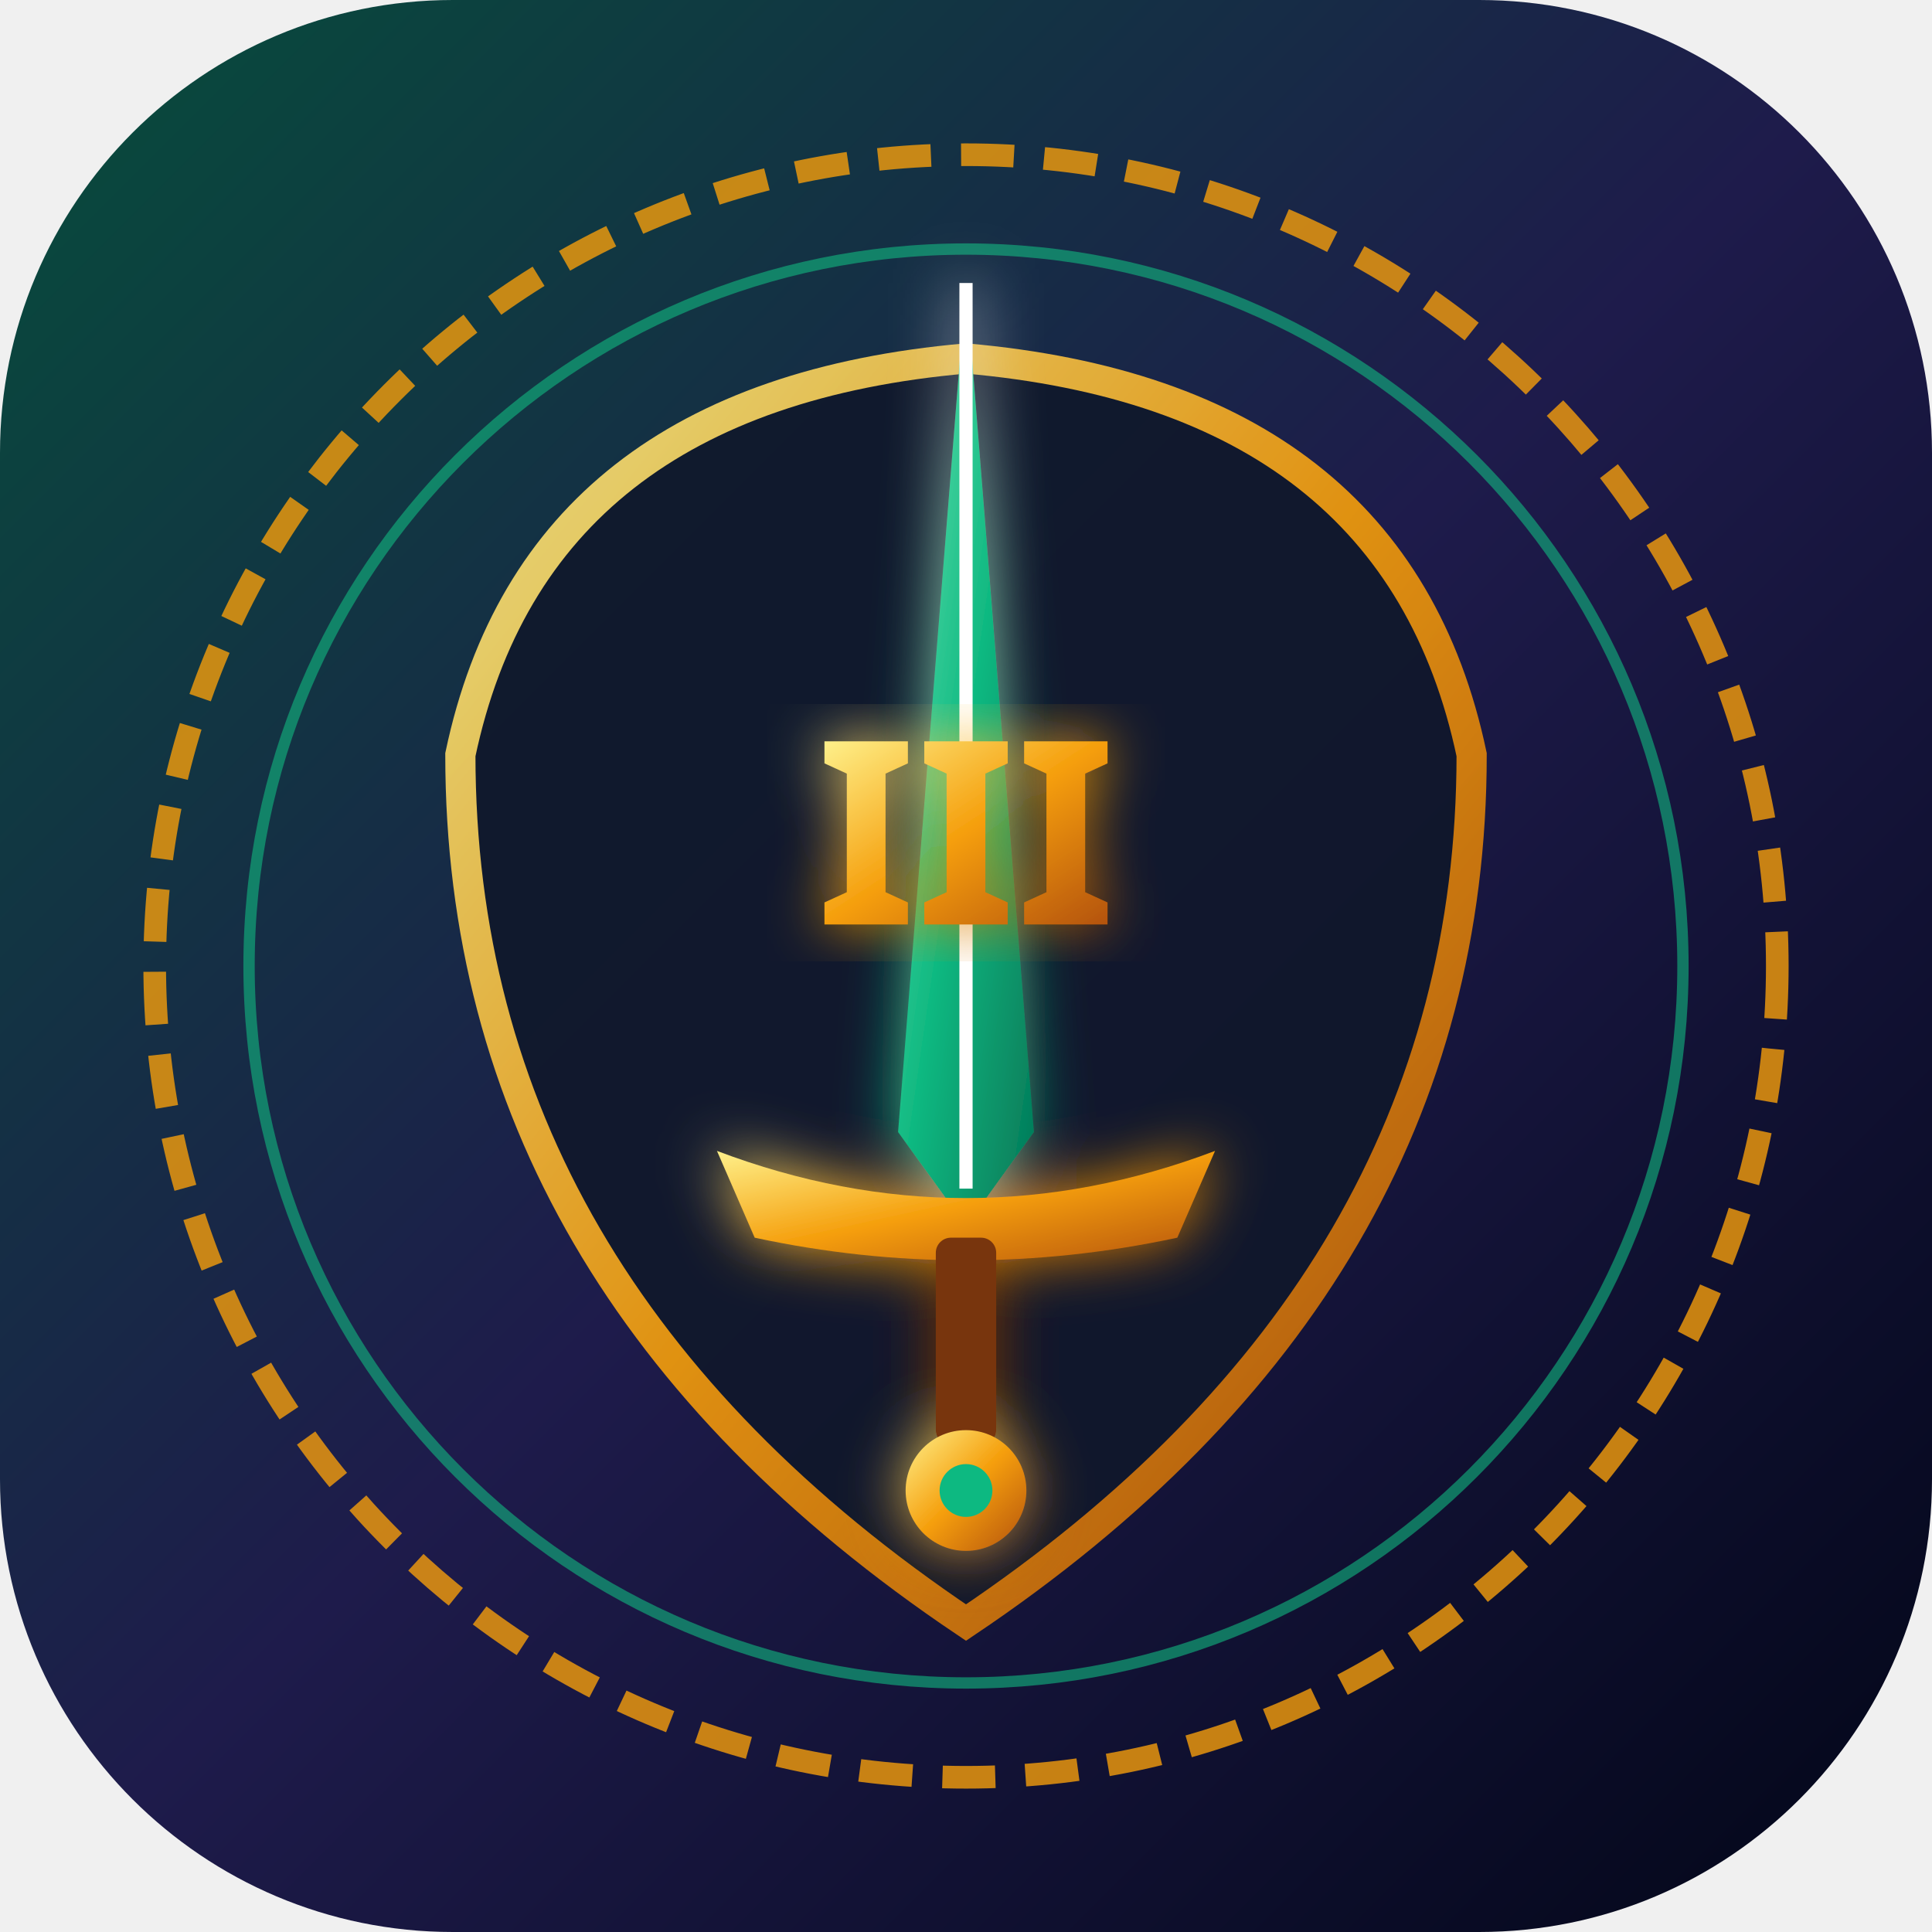
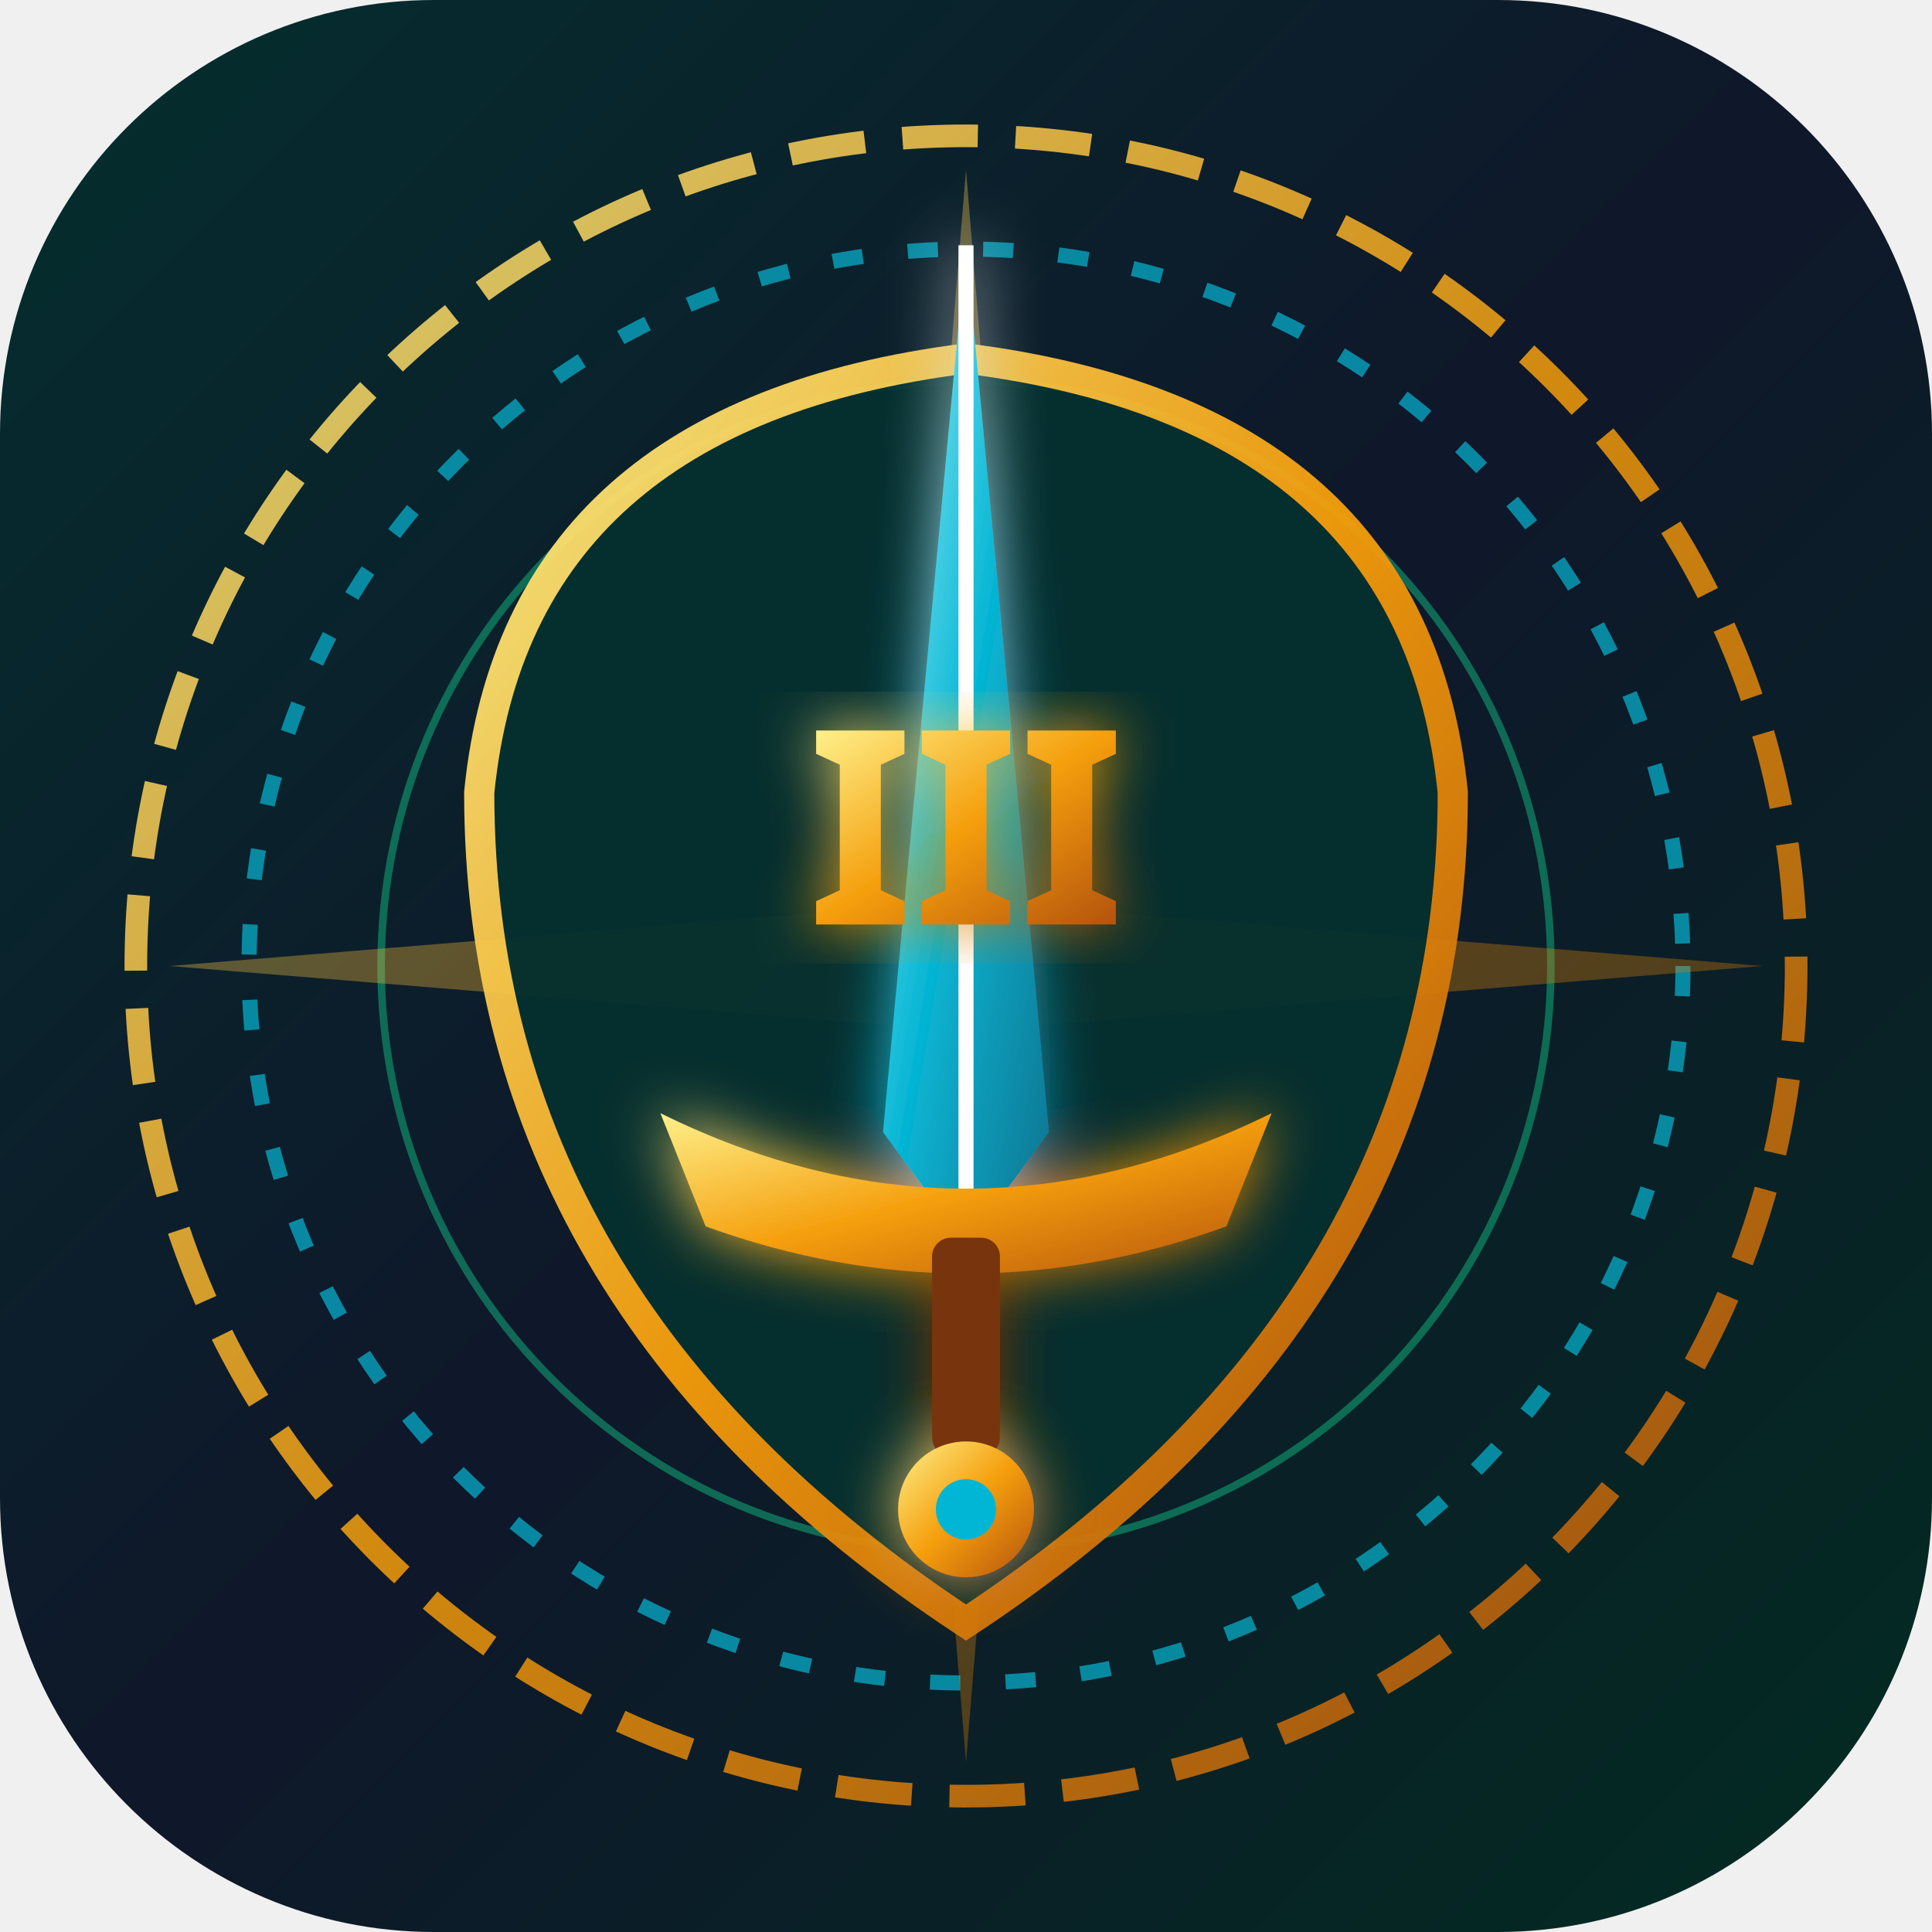
<svg xmlns="http://www.w3.org/2000/svg" viewBox="0 0 512 512" width="100%" height="100%">
  <defs>
-     <linearGradient id="bgGrad" x1="0%" y1="0%" x2="100%" y2="100%">
-       <stop offset="0%" stop-color="#064e3b" />
-       <stop offset="50%" stop-color="#1e1b4b" />
-       <stop offset="100%" stop-color="#020617" />
+     <linearGradient id="bgChrono" x1="0%" y1="0%" x2="100%" y2="100%">
+       <stop offset="0%" stop-color="#042f2e" />
+       <stop offset="50%" stop-color="#0f172a" />
+       <stop offset="100%" stop-color="#022c22" />
    </linearGradient>
-     <linearGradient id="goldGrad" x1="0%" y1="0%" x2="100%" y2="100%">
+     <linearGradient id="cyanBlade" x1="0%" y1="0%" x2="100%" y2="100%">
+       <stop offset="0%" stop-color="#a5f3fc" />
+       <stop offset="50%" stop-color="#06b6d4" />
+       <stop offset="100%" stop-color="#0e7490" />
+     </linearGradient>
+     <linearGradient id="goldGear" x1="0%" y1="0%" x2="100%" y2="100%">
      <stop offset="0%" stop-color="#fef08a" />
      <stop offset="50%" stop-color="#f59e0b" />
      <stop offset="100%" stop-color="#b45309" />
-     </linearGradient>
-     <linearGradient id="emeraldSword" x1="0%" y1="0%" x2="100%" y2="100%">
-       <stop offset="0%" stop-color="#6ee7b7" />
-       <stop offset="50%" stop-color="#10b981" />
-       <stop offset="100%" stop-color="#047857" />
    </linearGradient>
    <filter id="glow" x="-20%" y="-20%" width="140%" height="140%">
      <feGaussianBlur stdDeviation="8" result="blur" />
      <feComposite in="SourceGraphic" in2="blur" operator="over" />
    </filter>
  </defs>
-   <rect width="512" height="512" rx="120" fill="url(#bgGrad)" />
-   <circle cx="256" cy="256" r="215" fill="none" stroke="#f59e0b" stroke-width="6" stroke-dasharray="14 8" opacity="0.8" />
-   <circle cx="256" cy="256" r="190" fill="none" stroke="#10b981" stroke-width="3" opacity="0.6" />
-   <path d="M 256,95 Q 370,105 390,200 Q 390,340 256,430 Q 122,340 122,200 Q 142,105 256,95 Z" fill="#0f172a" stroke="url(#goldGrad)" stroke-width="8" opacity="0.9" />
+   <rect width="512" height="512" rx="115" fill="url(#bgChrono)" />
+   <circle cx="256" cy="256" r="220" fill="none" stroke="url(#goldGear)" stroke-width="6" stroke-dasharray="20 10" opacity="0.85" />
+   <circle cx="256" cy="256" r="190" fill="none" stroke="#06b6d4" stroke-width="4" stroke-dasharray="8 12" opacity="0.7" />
+   <circle cx="256" cy="256" r="155" fill="none" stroke="#10b981" stroke-width="2" opacity="0.5" />
+   <polygon points="256,45 272,240 467,256 272,272 256,467 240,272 45,256 240,240" fill="url(#goldGear)" opacity="0.35" />
+   <path d="M 256,95 Q 375,110 385,210 Q 385,345 256,430 Q 127,345 127,210 Q 137,110 256,95 Z" fill="#042f2e" stroke="url(#goldGear)" stroke-width="8" opacity="0.95" />
  <g filter="url(#glow)">
-     <path d="M 256,75 L 274,300 L 256,325 L 238,300 Z" fill="url(#emeraldSword)" />
-     <line x1="256" y1="75" x2="256" y2="315" stroke="#ffffff" stroke-width="3.5" />
-     <path d="M 190,305 Q 256,330 322,305 L 312,328 Q 256,340 200,328 Z" fill="url(#goldGrad)" />
-     <rect x="248" y="328" width="16" height="55" rx="4" fill="#78350f" />
-     <circle cx="256" cy="395" r="16" fill="url(#goldGrad)" />
-     <circle cx="256" cy="395" r="7" fill="#10b981" />
+     <path d="M 256,65 L 278,300 L 256,330 L 234,300 Z" fill="url(#cyanBlade)" />
+     <line x1="256" y1="65" x2="256" y2="320" stroke="#ffffff" stroke-width="4" />
+     <path d="M 175,295 Q 256,335 337,295 L 325,325 Q 256,350 187,325 Z" fill="url(#goldGear)" />
+     <rect x="247" y="328" width="18" height="58" rx="5" fill="#78350f" />
+     <circle cx="256" cy="400" r="18" fill="url(#goldGear)" />
+     <circle cx="256" cy="400" r="8" fill="#06b6d4" />
  </g>
-   <text x="256" y="245" font-family="sans-serif" font-size="68" font-weight="900" fill="url(#goldGrad)" text-anchor="middle" filter="url(#glow)">III</text>
+   <text x="256" y="245" font-family="sans-serif" font-size="72" font-weight="900" fill="url(#goldGear)" text-anchor="middle" filter="url(#glow)">III</text>
</svg>
